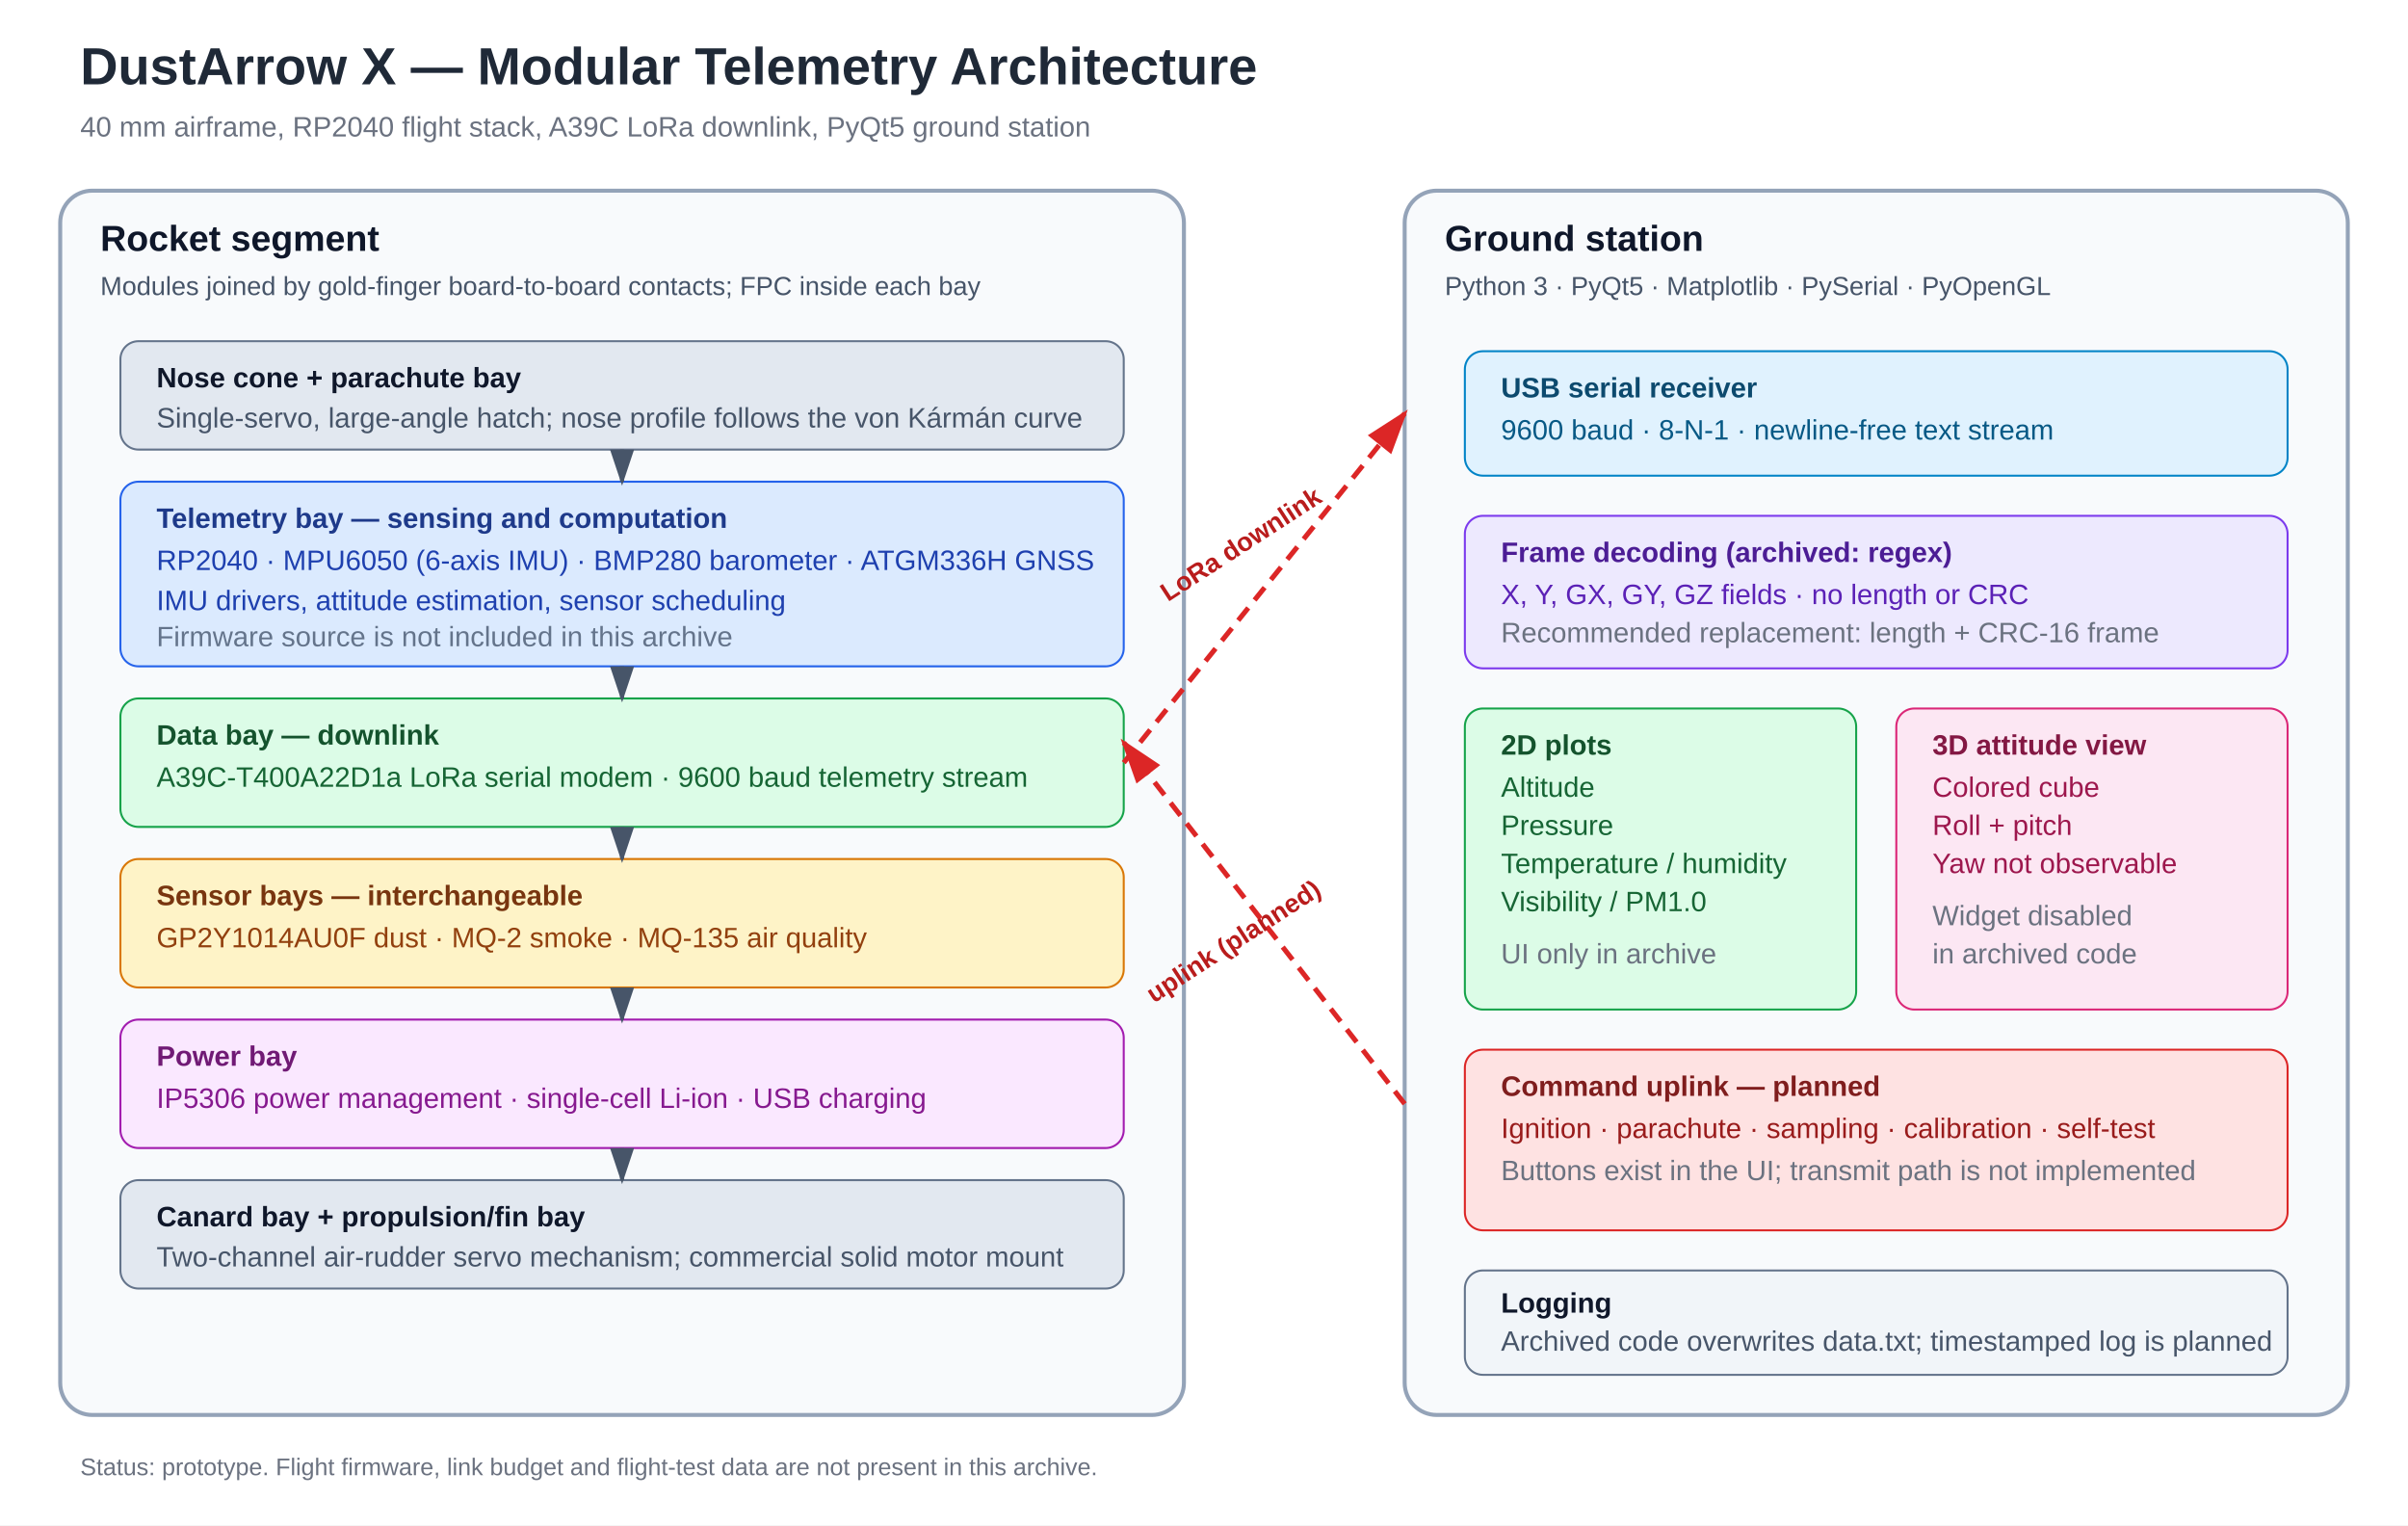
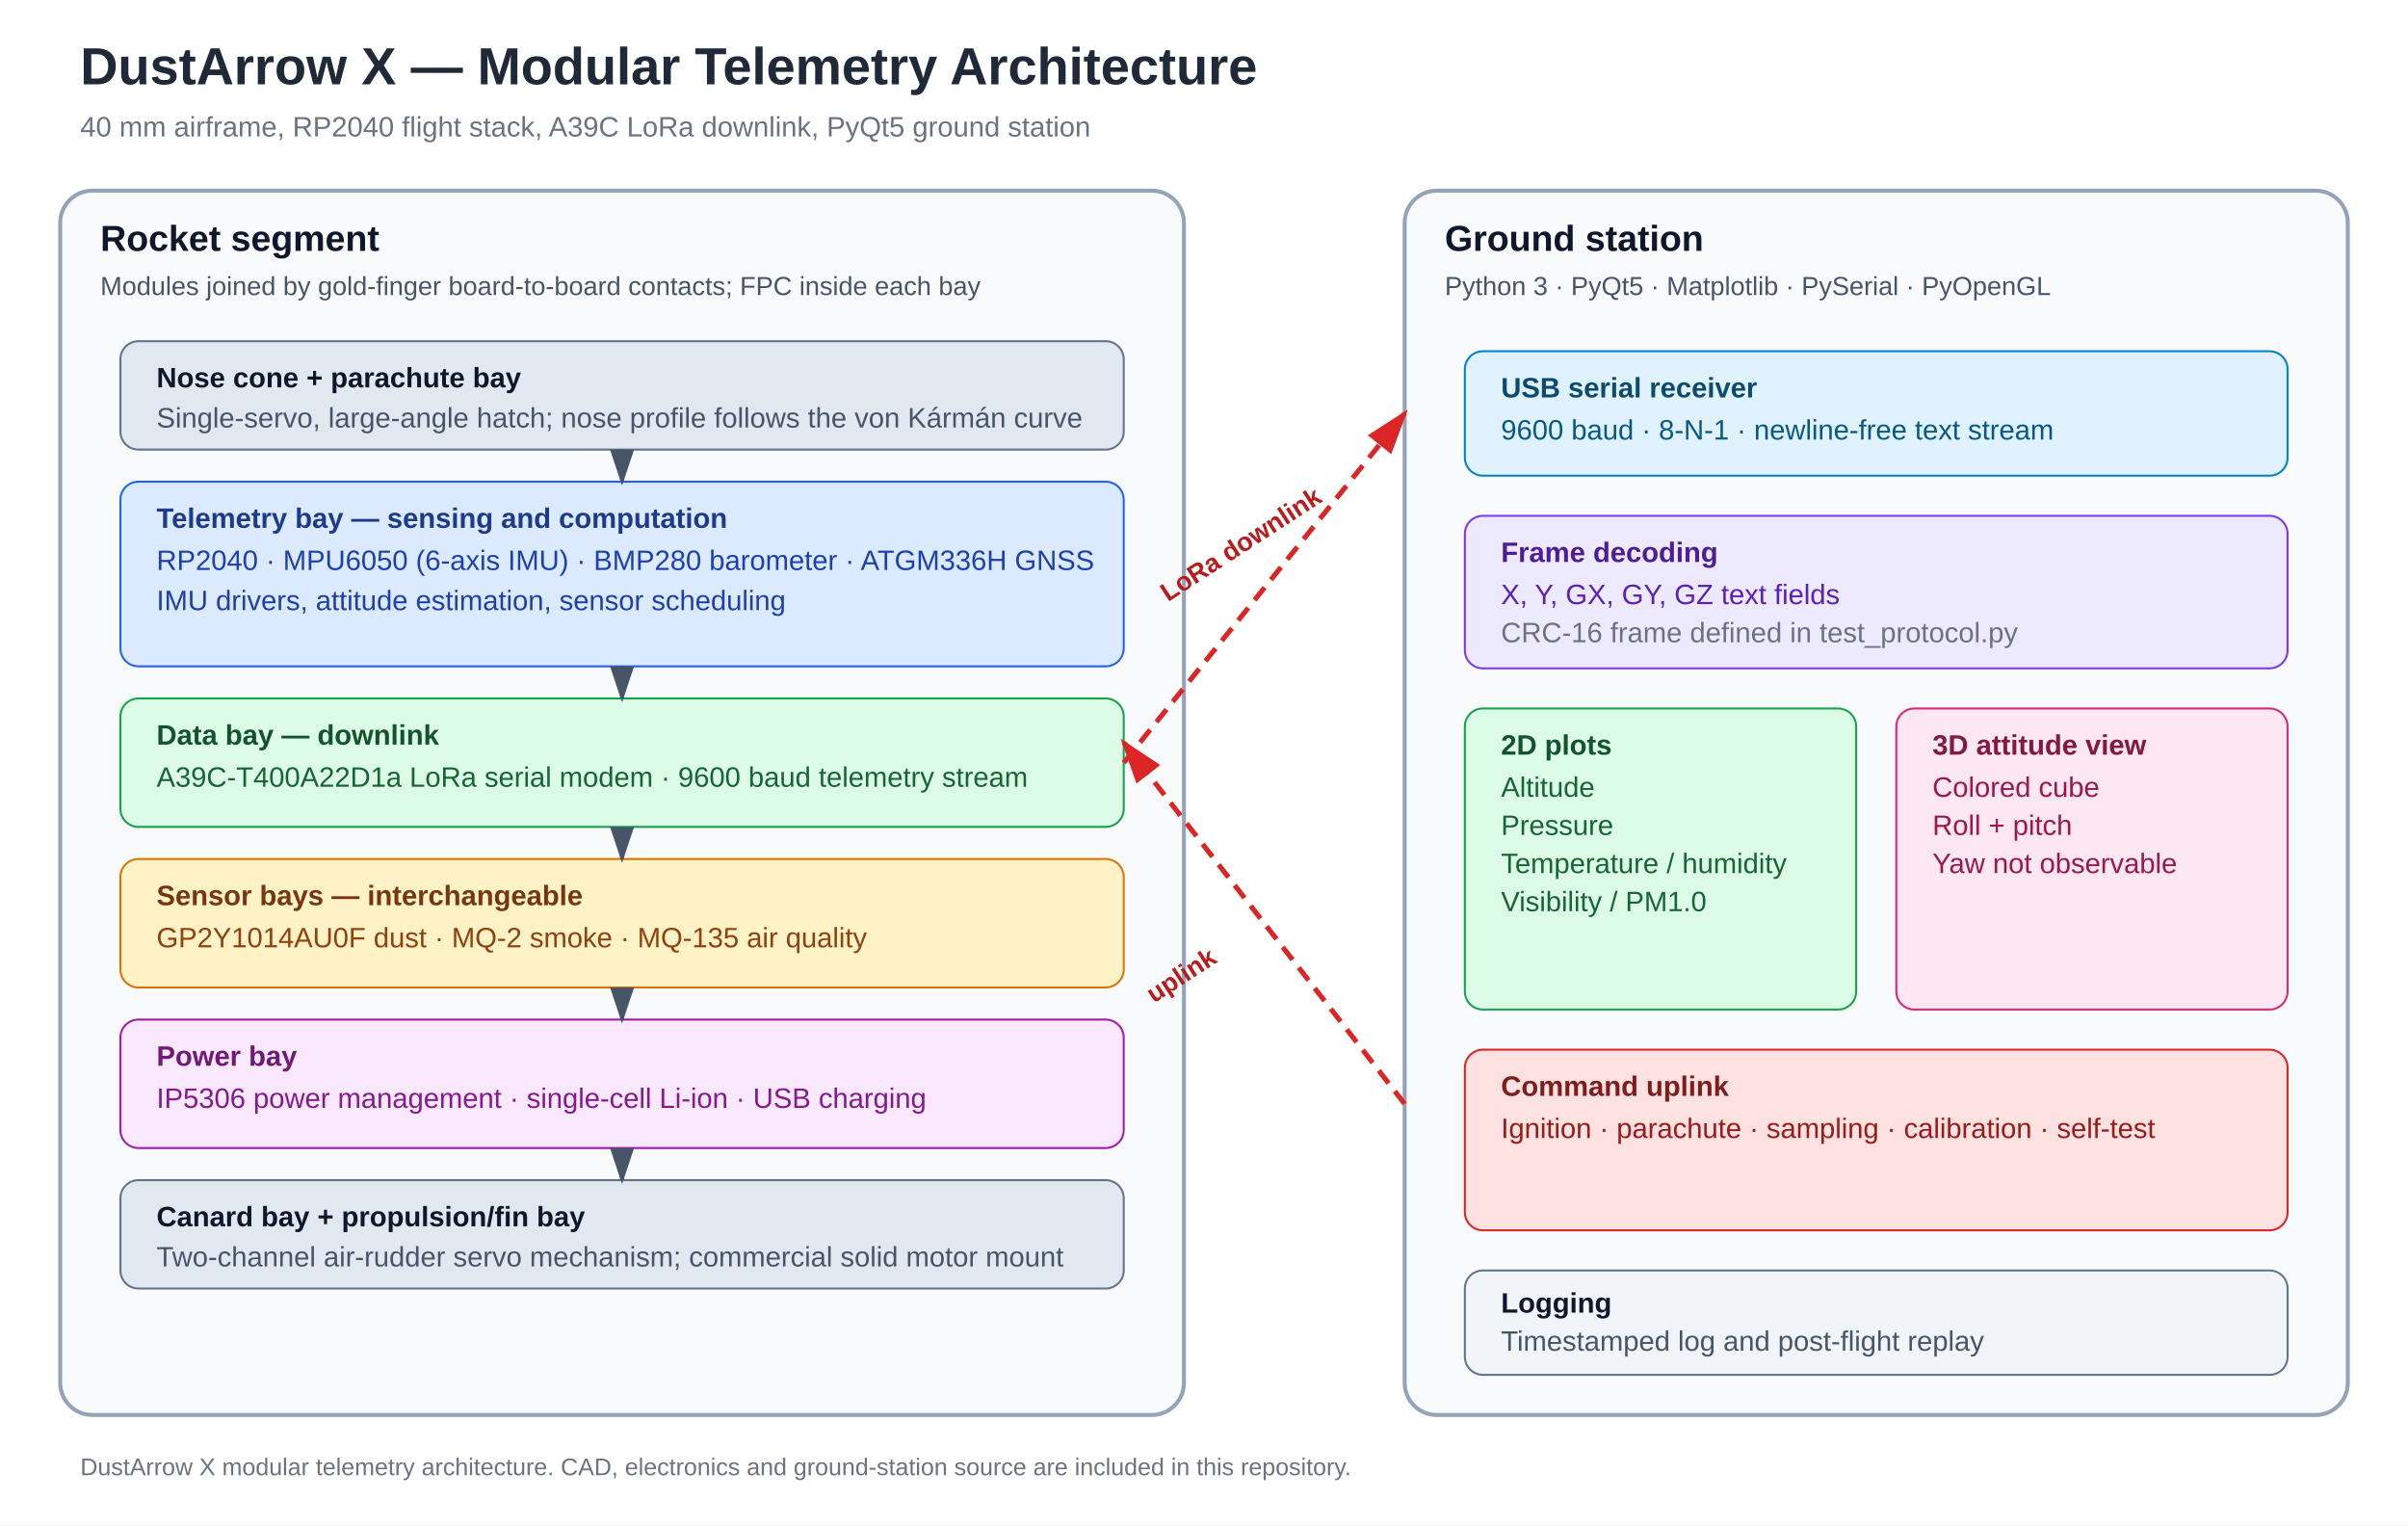
<svg xmlns="http://www.w3.org/2000/svg" width="1200" height="760" viewBox="0 0 1200 760" font-family="Segoe UI, Arial, sans-serif">
  <rect width="1200" height="760" fill="#ffffff" />
  <text x="40" y="42" font-size="26" font-weight="700" fill="#1f2937">DustArrow X — Modular Telemetry Architecture</text>
  <text x="40" y="68" font-size="14" fill="#6b7280">40 mm airframe, RP2040 flight stack, A39C LoRa downlink, PyQt5 ground station</text>
  <rect x="30" y="95" width="560" height="610" rx="16" fill="#f8fafc" stroke="#94a3b8" stroke-width="2" />
  <text x="50" y="125" font-size="18" font-weight="700" fill="#0f172a">Rocket segment</text>
  <text x="50" y="147" font-size="13" fill="#475569">Modules joined by gold-finger board-to-board contacts; FPC inside each bay</text>
  <g font-size="14">
    <rect x="60" y="170" width="500" height="54" rx="9" fill="#e2e8f0" stroke="#64748b" />
    <text x="78" y="193" font-weight="700" fill="#0f172a">Nose cone + parachute bay</text>
    <text x="78" y="213" fill="#475569">Single-servo, large-angle hatch; nose profile follows the von Kármán curve</text>
    <rect x="60" y="240" width="500" height="92" rx="9" fill="#dbeafe" stroke="#2563eb" />
    <text x="78" y="263" font-weight="700" fill="#1e3a8a">Telemetry bay — sensing and computation</text>
    <text x="78" y="284" fill="#1e40af">RP2040 · MPU6050 (6-axis IMU) · BMP280 barometer · ATGM336H GNSS</text>
    <text x="78" y="304" fill="#1e40af">IMU drivers, attitude estimation, sensor scheduling</text>
-     <text x="78" y="322" fill="#64748b">Firmware source is not included in this archive</text>
    <rect x="60" y="348" width="500" height="64" rx="9" fill="#dcfce7" stroke="#16a34a" />
    <text x="78" y="371" font-weight="700" fill="#14532d">Data bay — downlink</text>
    <text x="78" y="392" fill="#166534">A39C-T400A22D1a LoRa serial modem · 9600 baud telemetry stream</text>
    <rect x="60" y="428" width="500" height="64" rx="9" fill="#fef3c7" stroke="#d97706" />
    <text x="78" y="451" font-weight="700" fill="#78350f">Sensor bays — interchangeable</text>
    <text x="78" y="472" fill="#92400e">GP2Y1014AU0F dust · MQ-2 smoke · MQ-135 air quality</text>
    <rect x="60" y="508" width="500" height="64" rx="9" fill="#fae8ff" stroke="#a21caf" />
    <text x="78" y="531" font-weight="700" fill="#701a75">Power bay</text>
    <text x="78" y="552" fill="#86198f">IP5306 power management · single-cell Li-ion · USB charging</text>
    <rect x="60" y="588" width="500" height="54" rx="9" fill="#e2e8f0" stroke="#64748b" />
    <text x="78" y="611" font-weight="700" fill="#0f172a">Canard bay + propulsion/fin bay</text>
    <text x="78" y="631" fill="#475569">Two-channel air-rudder servo mechanism; commercial solid motor mount</text>
  </g>
  <g stroke="#475569" stroke-width="2" fill="none">
    <path d="M310 224 L310 240" marker-end="url(#arrow)" />
    <path d="M310 332 L310 348" marker-end="url(#arrow)" />
    <path d="M310 412 L310 428" marker-end="url(#arrow)" />
    <path d="M310 492 L310 508" marker-end="url(#arrow)" />
    <path d="M310 572 L310 588" marker-end="url(#arrow)" />
  </g>
  <rect x="700" y="95" width="470" height="610" rx="16" fill="#f8fafc" stroke="#94a3b8" stroke-width="2" />
  <text x="720" y="125" font-size="18" font-weight="700" fill="#0f172a">Ground station</text>
  <text x="720" y="147" font-size="13" fill="#475569">Python 3 · PyQt5 · Matplotlib · PySerial · PyOpenGL</text>
  <g font-size="14">
    <rect x="730" y="175" width="410" height="62" rx="9" fill="#e0f2fe" stroke="#0284c7" />
    <text x="748" y="198" font-weight="700" fill="#0c4a6e">USB serial receiver</text>
    <text x="748" y="219" fill="#075985">9600 baud · 8-N-1 · newline-free text stream</text>
    <rect x="730" y="257" width="410" height="76" rx="9" fill="#ede9fe" stroke="#7c3aed" />
-     <text x="748" y="280" font-weight="700" fill="#4c1d95">Frame decoding (archived: regex)</text>
-     <text x="748" y="301" fill="#5b21b6">X, Y, GX, GY, GZ fields · no length or CRC</text>
-     <text x="748" y="320" fill="#6b7280">Recommended replacement: length + CRC-16 frame</text>
+     <text x="748" y="280" font-weight="700" fill="#4c1d95">Frame decoding</text>
+     <text x="748" y="301" fill="#5b21b6">X, Y, GX, GY, GZ text fields</text>
+     <text x="748" y="320" fill="#6b7280">CRC-16 frame defined in test_protocol.py</text>
    <rect x="730" y="353" width="195" height="150" rx="9" fill="#dcfce7" stroke="#16a34a" />
    <text x="748" y="376" font-weight="700" fill="#14532d">2D plots</text>
    <text x="748" y="397" fill="#166534">Altitude</text>
    <text x="748" y="416" fill="#166534">Pressure</text>
    <text x="748" y="435" fill="#166534">Temperature / humidity</text>
    <text x="748" y="454" fill="#166534">Visibility / PM1.0</text>
-     <text x="748" y="480" fill="#6b7280">UI only in archive</text>
    <rect x="945" y="353" width="195" height="150" rx="9" fill="#fce7f3" stroke="#db2777" />
    <text x="963" y="376" font-weight="700" fill="#831843">3D attitude view</text>
    <text x="963" y="397" fill="#9d174d">Colored cube</text>
    <text x="963" y="416" fill="#9d174d">Roll + pitch</text>
    <text x="963" y="435" fill="#9d174d">Yaw not observable</text>
-     <text x="963" y="461" fill="#6b7280">Widget disabled</text>
-     <text x="963" y="480" fill="#6b7280">in archived code</text>
    <rect x="730" y="523" width="410" height="90" rx="9" fill="#fee2e2" stroke="#dc2626" />
-     <text x="748" y="546" font-weight="700" fill="#7f1d1d">Command uplink — planned</text>
+     <text x="748" y="546" font-weight="700" fill="#7f1d1d">Command uplink</text>
    <text x="748" y="567" fill="#991b1b">Ignition · parachute · sampling · calibration · self-test</text>
-     <text x="748" y="588" fill="#6b7280">Buttons exist in the UI; transmit path is not implemented</text>
    <rect x="730" y="633" width="410" height="52" rx="9" fill="#f1f5f9" stroke="#64748b" />
    <text x="748" y="654" font-weight="700" fill="#0f172a">Logging</text>
-     <text x="748" y="673" fill="#475569">Archived code overwrites data.txt; timestamped log is planned</text>
+     <text x="748" y="673" fill="#475569">Timestamped log and post-flight replay</text>
  </g>
  <g stroke="#dc2626" stroke-width="2.5" fill="none" stroke-dasharray="8 5">
    <path d="M560 380 L700 206" marker-end="url(#arrowRed)" />
    <path d="M700 550 L560 370" marker-end="url(#arrowRed)" />
  </g>
  <text x="582" y="300" font-size="13" font-weight="700" fill="#b91c1c" transform="rotate(-33 582 300)">LoRa downlink</text>
-   <text x="575" y="500" font-size="13" font-weight="700" fill="#b91c1c" transform="rotate(-33 575 500)">uplink (planned)</text>
+   <text x="575" y="500" font-size="13" font-weight="700" fill="#b91c1c" transform="rotate(-33 575 500)">uplink</text>
  <defs>
    <marker id="arrow" markerWidth="10" markerHeight="10" refX="8" refY="3" orient="auto">
      <path d="M0,0 L0,6 L9,3 z" fill="#475569" />
    </marker>
    <marker id="arrowRed" markerWidth="10" markerHeight="10" refX="8" refY="3" orient="auto">
      <path d="M0,0 L0,6 L9,3 z" fill="#dc2626" />
    </marker>
  </defs>
-   <text x="40" y="735" font-size="12" fill="#6b7280">Status: prototype. Flight firmware, link budget and flight-test data are not present in this archive.</text>
+   <text x="40" y="735" font-size="12" fill="#6b7280">DustArrow X modular telemetry architecture. CAD, electronics and ground-station source are included in this repository.</text>
</svg>
